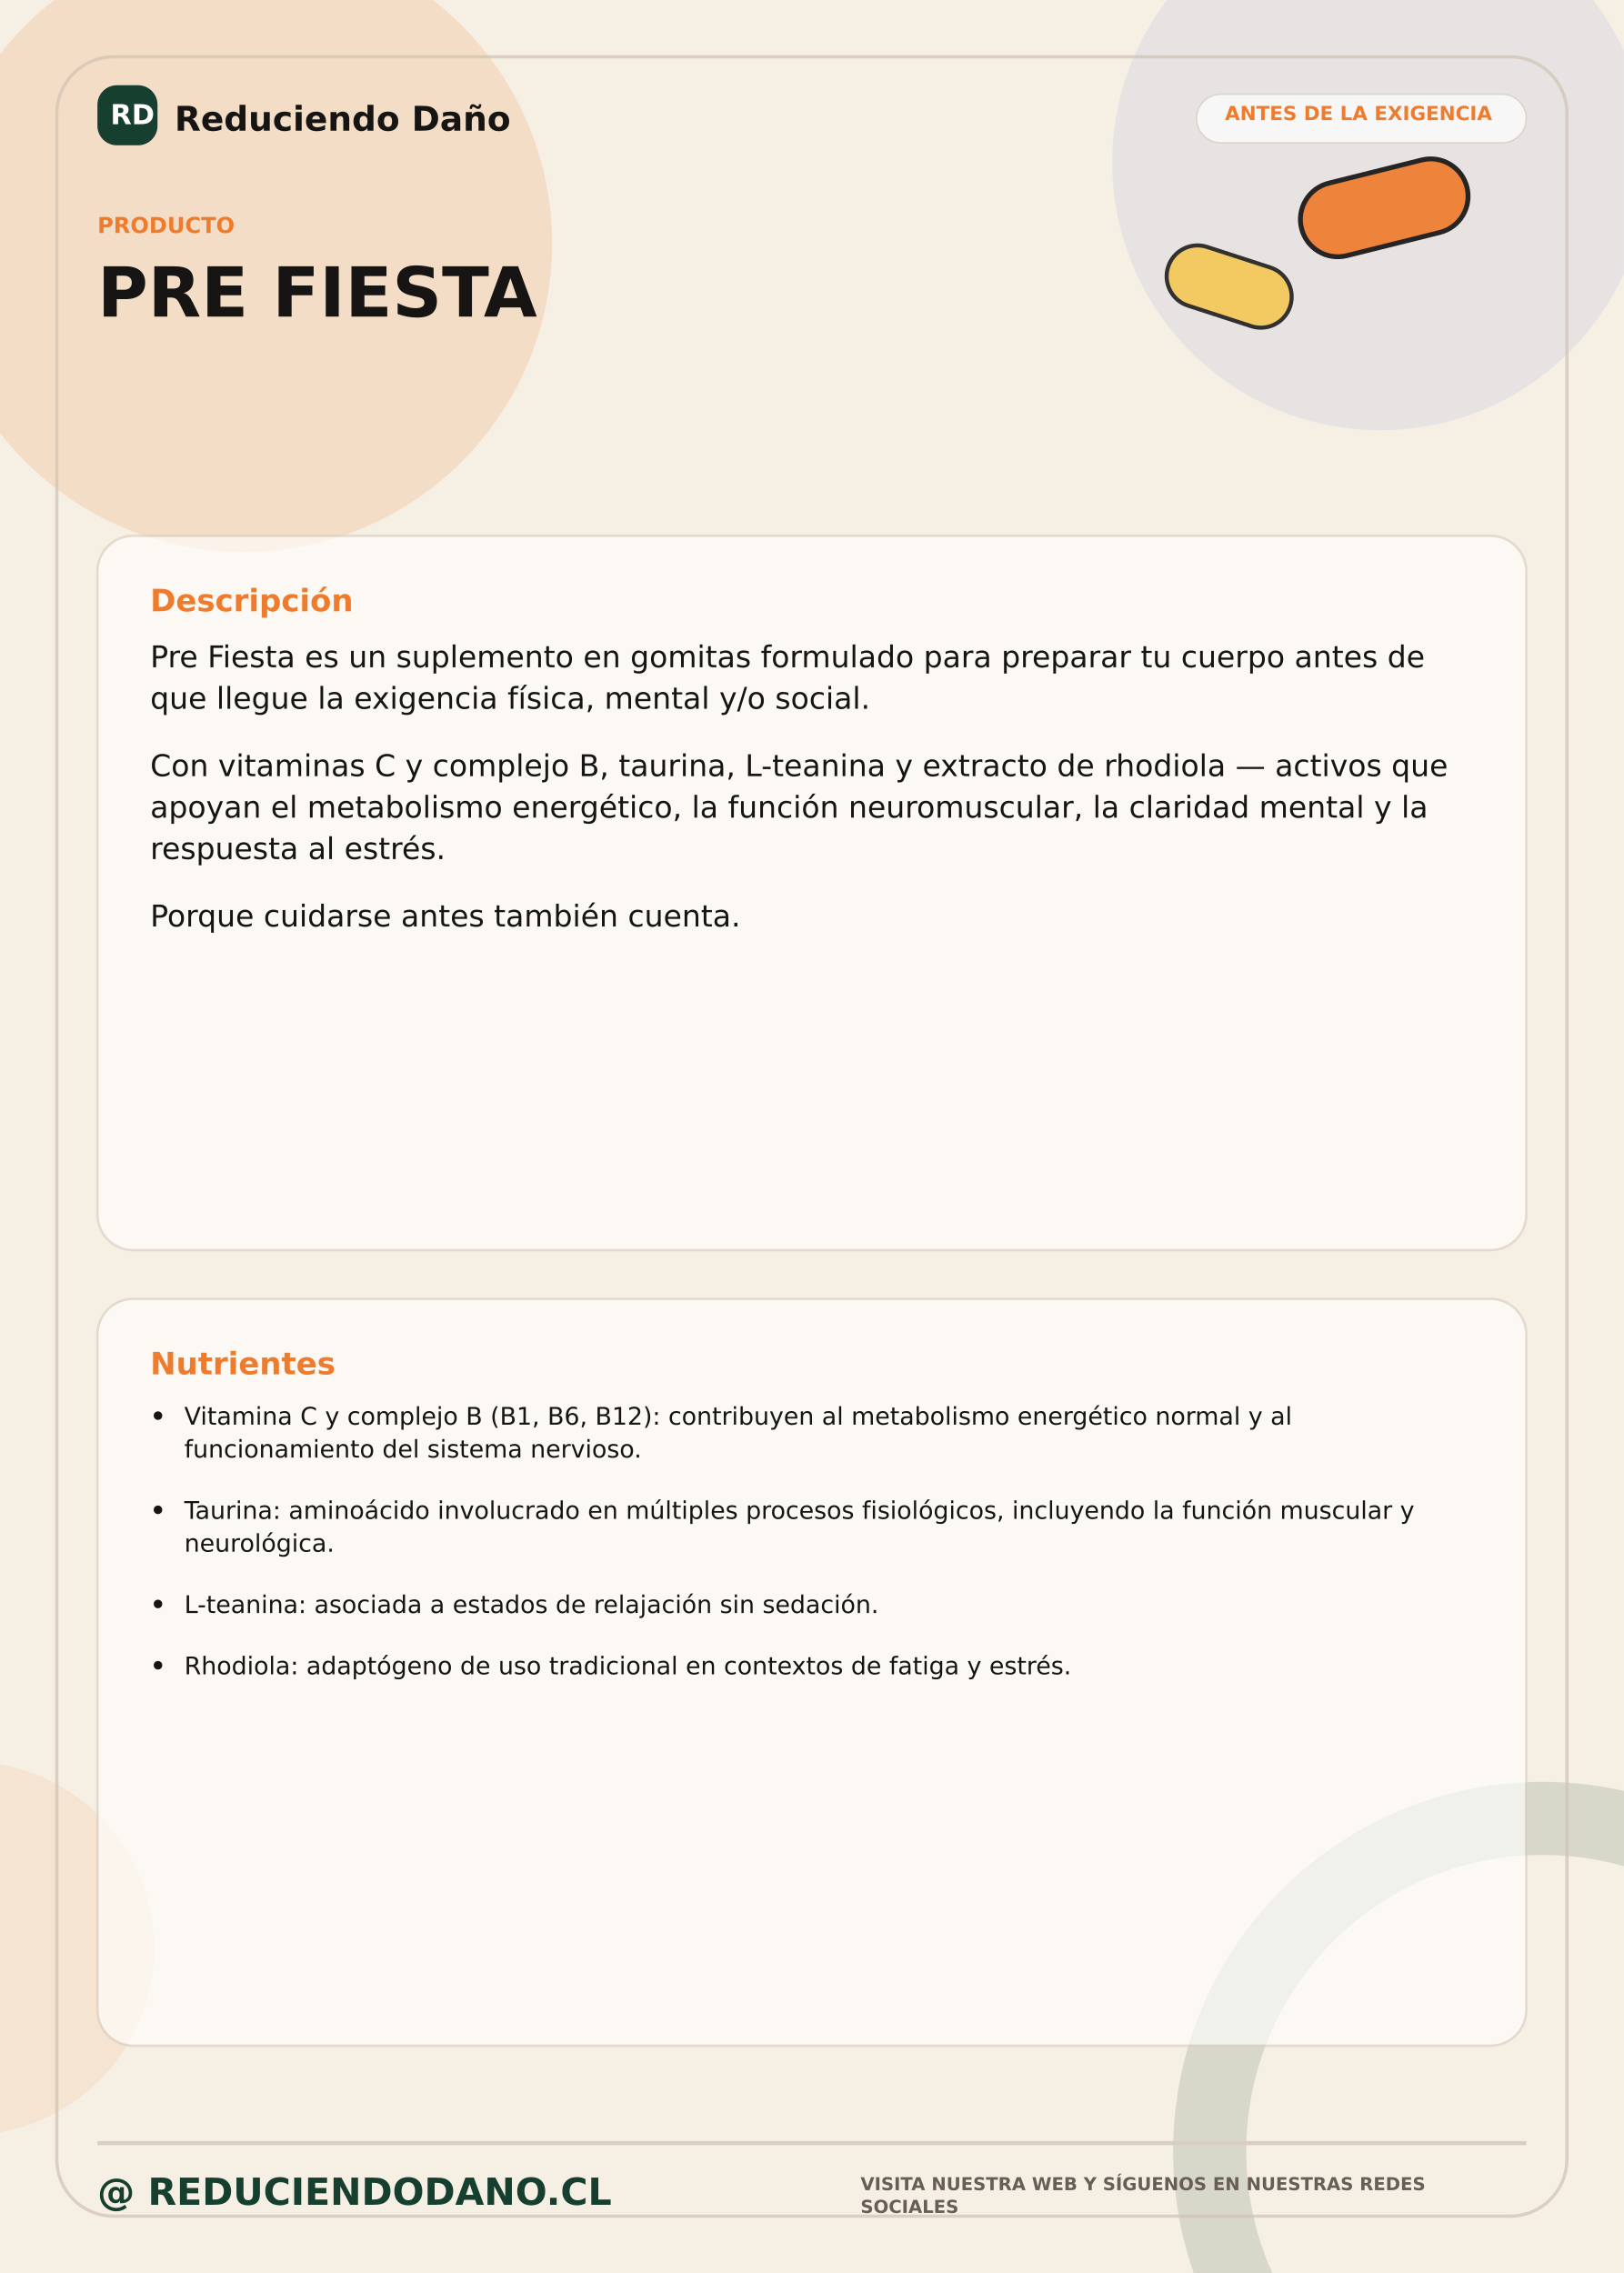
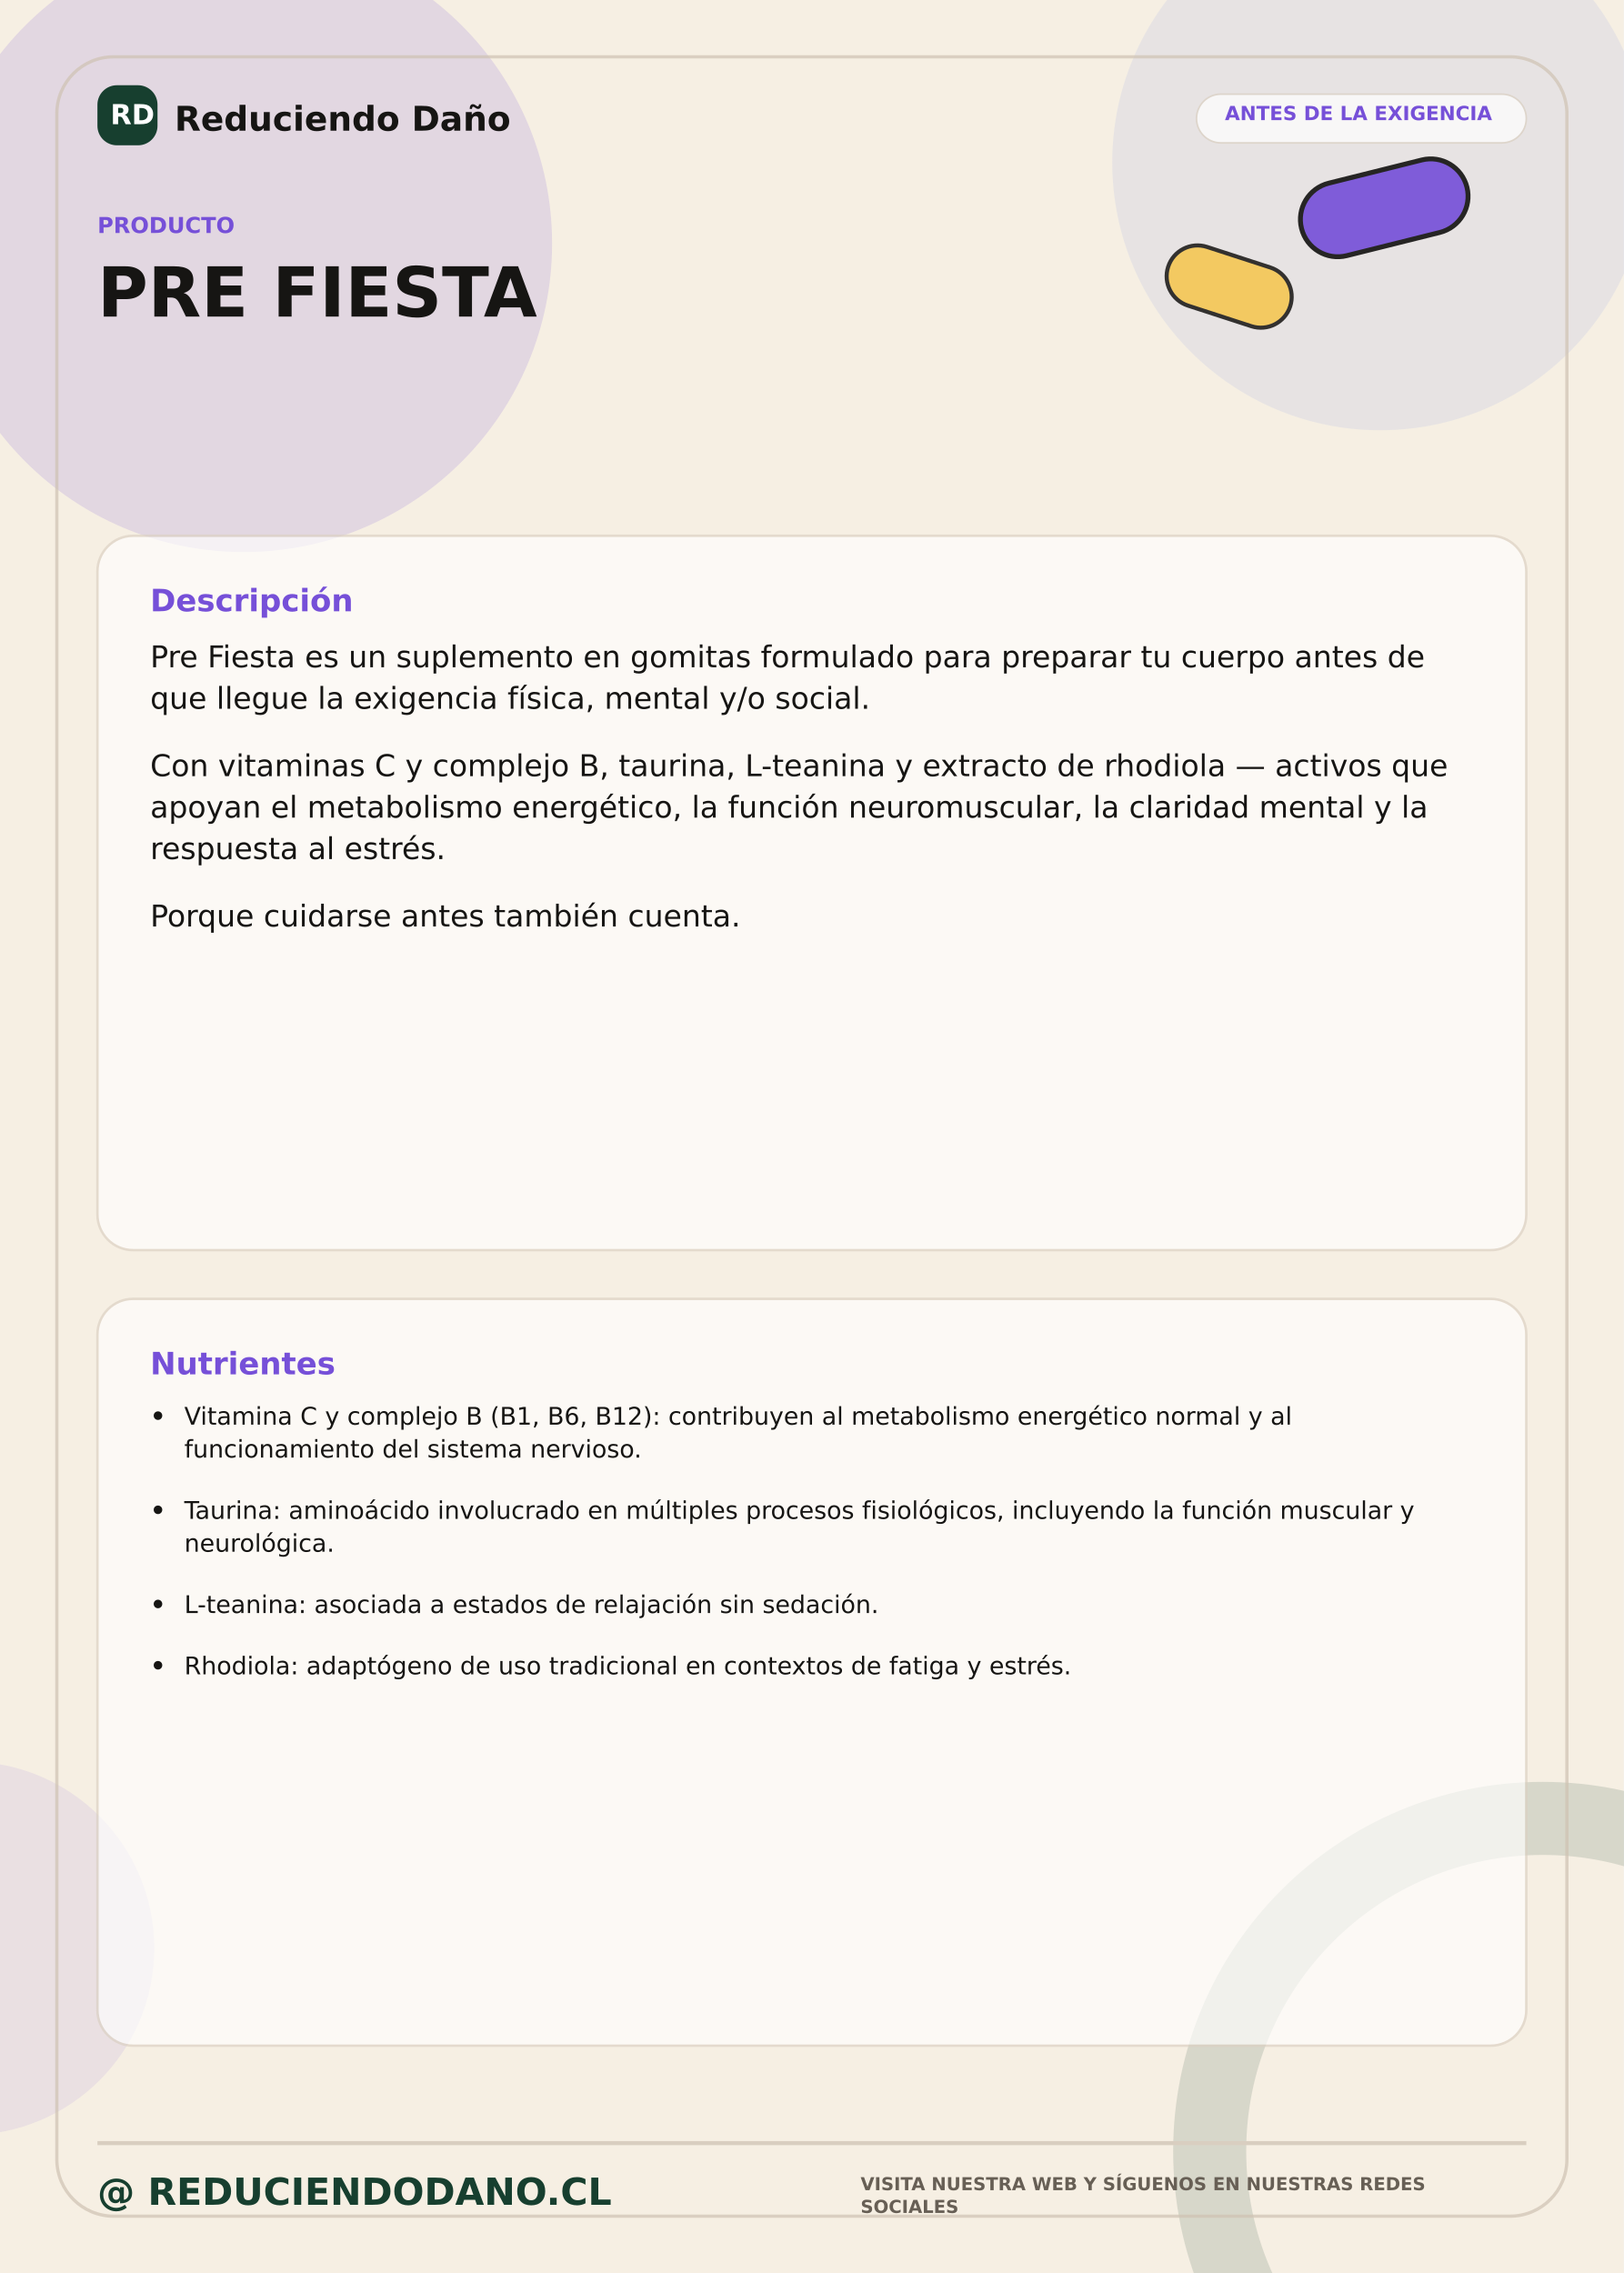
<svg xmlns="http://www.w3.org/2000/svg" width="2000px" height="2800px" viewBox="0 0 2000 2800">
  <g id="fondo_editable">
    <rect x="0" y="0" width="2000" height="2800" rx="0" fill="#F6EFE3" />
-     <circle cx="300" cy="300" r="380" fill="#EF7B2D" opacity=".16" />
+     <circle cx="300" cy="300" r="380" fill="#7650D8" opacity=".16" />
    <circle cx="1700" cy="200" r="330" fill="#315EE8" opacity=".08" />
    <circle cx="1900" cy="2650" r="410" fill="none" stroke="#173F2F" stroke-width="90" opacity=".14" />
-     <circle cx="-40" cy="2400" r="230" fill="#EF7B2D" opacity=".10" />
+     <circle cx="-40" cy="2400" r="230" fill="#7650D8" opacity=".10" />
  </g>
  <g id="marco_y_decoracion_editable">
    <rect x="70" y="70" width="1860" height="2660" rx="70" fill="none" stroke="#CFC2B2" stroke-width="4" opacity=".7" />
-     <rect x="1600" y="210" width="210" height="92" rx="46" fill="#EF7B2D" stroke="#161513" stroke-width="6" transform="rotate(-14 1705 256)" opacity=".92" />
+     <rect x="1600" y="210" width="210" height="92" rx="46" fill="#7650D8" stroke="#161513" stroke-width="6" transform="rotate(-14 1705 256)" opacity=".92" />
    <rect x="1435" y="315" width="158" height="76" rx="38" fill="#F5C54D" stroke="#161513" stroke-width="5" transform="rotate(18 1514 353)" opacity=".86" />
  </g>
  <g id="header_marca">
    <rect x="120" y="105" width="74" height="74" rx="24" fill="#173F2F" />
    <text class="txt" x="136" y="153" fill="#FFFFFF" font-family="DejaVu Sans, Arial, Helvetica, sans-serif" font-size="34" font-weight="700">RD</text>
    <text class="txt" x="215" y="161" fill="#161513" font-family="DejaVu Sans, Arial, Helvetica, sans-serif" font-size="42" font-weight="700">Reduciendo Daño</text>
    <rect x="1473.76" y="116" width="406.24" height="60" rx="30" fill="#FFFFFF" stroke="#D9CEC0" stroke-width="2" opacity=".7" />
-     <text class="txt" x="1508.76" y="148" fill="#EF7B2D" font-family="DejaVu Sans, Arial, Helvetica, sans-serif" font-size="24" font-weight="700">ANTES DE LA EXIGENCIA</text>
+     <text class="txt" x="1508.76" y="148" fill="#7650D8" font-family="DejaVu Sans, Arial, Helvetica, sans-serif" font-size="24" font-weight="700">ANTES DE LA EXIGENCIA</text>
  </g>
  <g id="titulo">
-     <text class="txt" x="120" y="287" fill="#EF7B2D" font-family="DejaVu Sans, Arial, Helvetica, sans-serif" font-size="27" font-weight="700">PRODUCTO</text>
+     <text class="txt" x="120" y="287" fill="#7650D8" font-family="DejaVu Sans, Arial, Helvetica, sans-serif" font-size="27" font-weight="700">PRODUCTO</text>
    <text class="txt" x="120" y="390" fill="#161513" font-family="DejaVu Sans, Arial, Helvetica, sans-serif" font-size="85" font-weight="700">PRE FIESTA</text>
  </g>
  <g id="cajas_editables">
    <rect x="120" y="660" width="1760" height="880" rx="44" fill="#FFFFFF" stroke="#D9CEC0" stroke-width="3" opacity=".64" />
    <rect x="120" y="1600" width="1760" height="920" rx="44" fill="#FFFFFF" stroke="#D9CEC0" stroke-width="3" opacity=".64" />
  </g>
  <g id="contenido_texto">
-     <text class="txt" x="185" y="753" fill="#EF7B2D" font-family="DejaVu Sans, Arial, Helvetica, sans-serif" font-size="38" font-weight="700">Descripción</text>
+     <text class="txt" x="185" y="753" fill="#7650D8" font-family="DejaVu Sans, Arial, Helvetica, sans-serif" font-size="38" font-weight="700">Descripción</text>
    <text class="txt" x="185" y="822" fill="#161513" font-family="DejaVu Sans, Arial, Helvetica, sans-serif" font-size="37" font-weight="400">Pre Fiesta es un suplemento en gomitas formulado para preparar tu cuerpo antes de</text>
    <text class="txt" x="185" y="873.06" fill="#161513" font-family="DejaVu Sans, Arial, Helvetica, sans-serif" font-size="37" font-weight="400">que llegue la exigencia física, mental y/o social.</text>
    <text class="txt" x="185" y="956.12" fill="#161513" font-family="DejaVu Sans, Arial, Helvetica, sans-serif" font-size="37" font-weight="400">Con vitaminas C y complejo B, taurina, L-teanina y extracto de rhodiola — activos que</text>
    <text class="txt" x="185" y="1007.18" fill="#161513" font-family="DejaVu Sans, Arial, Helvetica, sans-serif" font-size="37" font-weight="400">apoyan el metabolismo energético, la función neuromuscular, la claridad mental y la</text>
    <text class="txt" x="185" y="1058.24" fill="#161513" font-family="DejaVu Sans, Arial, Helvetica, sans-serif" font-size="37" font-weight="400">respuesta al estrés.</text>
    <text class="txt" x="185" y="1141.3" fill="#161513" font-family="DejaVu Sans, Arial, Helvetica, sans-serif" font-size="37" font-weight="400">Porque cuidarse antes también cuenta.</text>
-     <text class="txt" x="185" y="1693" fill="#EF7B2D" font-family="DejaVu Sans, Arial, Helvetica, sans-serif" font-size="38" font-weight="700">Nutrientes</text>
+     <text class="txt" x="185" y="1693" fill="#7650D8" font-family="DejaVu Sans, Arial, Helvetica, sans-serif" font-size="38" font-weight="700">Nutrientes</text>
    <text x="185" y="1755" fill="#161513" font-family="DejaVu Sans, Arial, Helvetica, sans-serif" font-size="30" font-weight="700">•</text>
    <text class="txt" x="227" y="1755" fill="#161513" font-family="DejaVu Sans, Arial, Helvetica, sans-serif" font-size="30" font-weight="400">Vitamina C y complejo B (B1, B6, B12): contribuyen al metabolismo energético normal y al</text>
    <text class="txt" x="227" y="1795.5" fill="#161513" font-family="DejaVu Sans, Arial, Helvetica, sans-serif" font-size="30" font-weight="400">funcionamiento del sistema nervioso.</text>
    <text x="185" y="1871.0" fill="#161513" font-family="DejaVu Sans, Arial, Helvetica, sans-serif" font-size="30" font-weight="700">•</text>
    <text class="txt" x="227" y="1871.0" fill="#161513" font-family="DejaVu Sans, Arial, Helvetica, sans-serif" font-size="30" font-weight="400">Taurina: aminoácido involucrado en múltiples procesos fisiológicos, incluyendo la función muscular y</text>
    <text class="txt" x="227" y="1911.5" fill="#161513" font-family="DejaVu Sans, Arial, Helvetica, sans-serif" font-size="30" font-weight="400">neurológica.</text>
    <text x="185" y="1987.0" fill="#161513" font-family="DejaVu Sans, Arial, Helvetica, sans-serif" font-size="30" font-weight="700">•</text>
    <text class="txt" x="227" y="1987.0" fill="#161513" font-family="DejaVu Sans, Arial, Helvetica, sans-serif" font-size="30" font-weight="400">L-teanina: asociada a estados de relajación sin sedación.</text>
    <text x="185" y="2062.5" fill="#161513" font-family="DejaVu Sans, Arial, Helvetica, sans-serif" font-size="30" font-weight="700">•</text>
    <text class="txt" x="227" y="2062.5" fill="#161513" font-family="DejaVu Sans, Arial, Helvetica, sans-serif" font-size="30" font-weight="400">Rhodiola: adaptógeno de uso tradicional en contextos de fatiga y estrés.</text>
  </g>
  <g id="footer">
    <line x1="120" y1="2640" x2="1880" y2="2640" stroke="#D9CEC0" stroke-width="5" />
    <text class="txt" x="120" y="2716" fill="#173F2F" font-family="DejaVu Sans, Arial, Helvetica, sans-serif" font-size="46" font-weight="700">@ REDUCIENDODANO.CL</text>
    <text class="txt" x="1060" y="2698" fill="#675F55" font-family="DejaVu Sans, Arial, Helvetica, sans-serif" font-size="22" font-weight="700">VISITA NUESTRA WEB Y SÍGUENOS EN NUESTRAS REDES</text>
    <text class="txt" x="1060" y="2726" fill="#675F55" font-family="DejaVu Sans, Arial, Helvetica, sans-serif" font-size="22" font-weight="700">SOCIALES</text>
  </g>
</svg>
